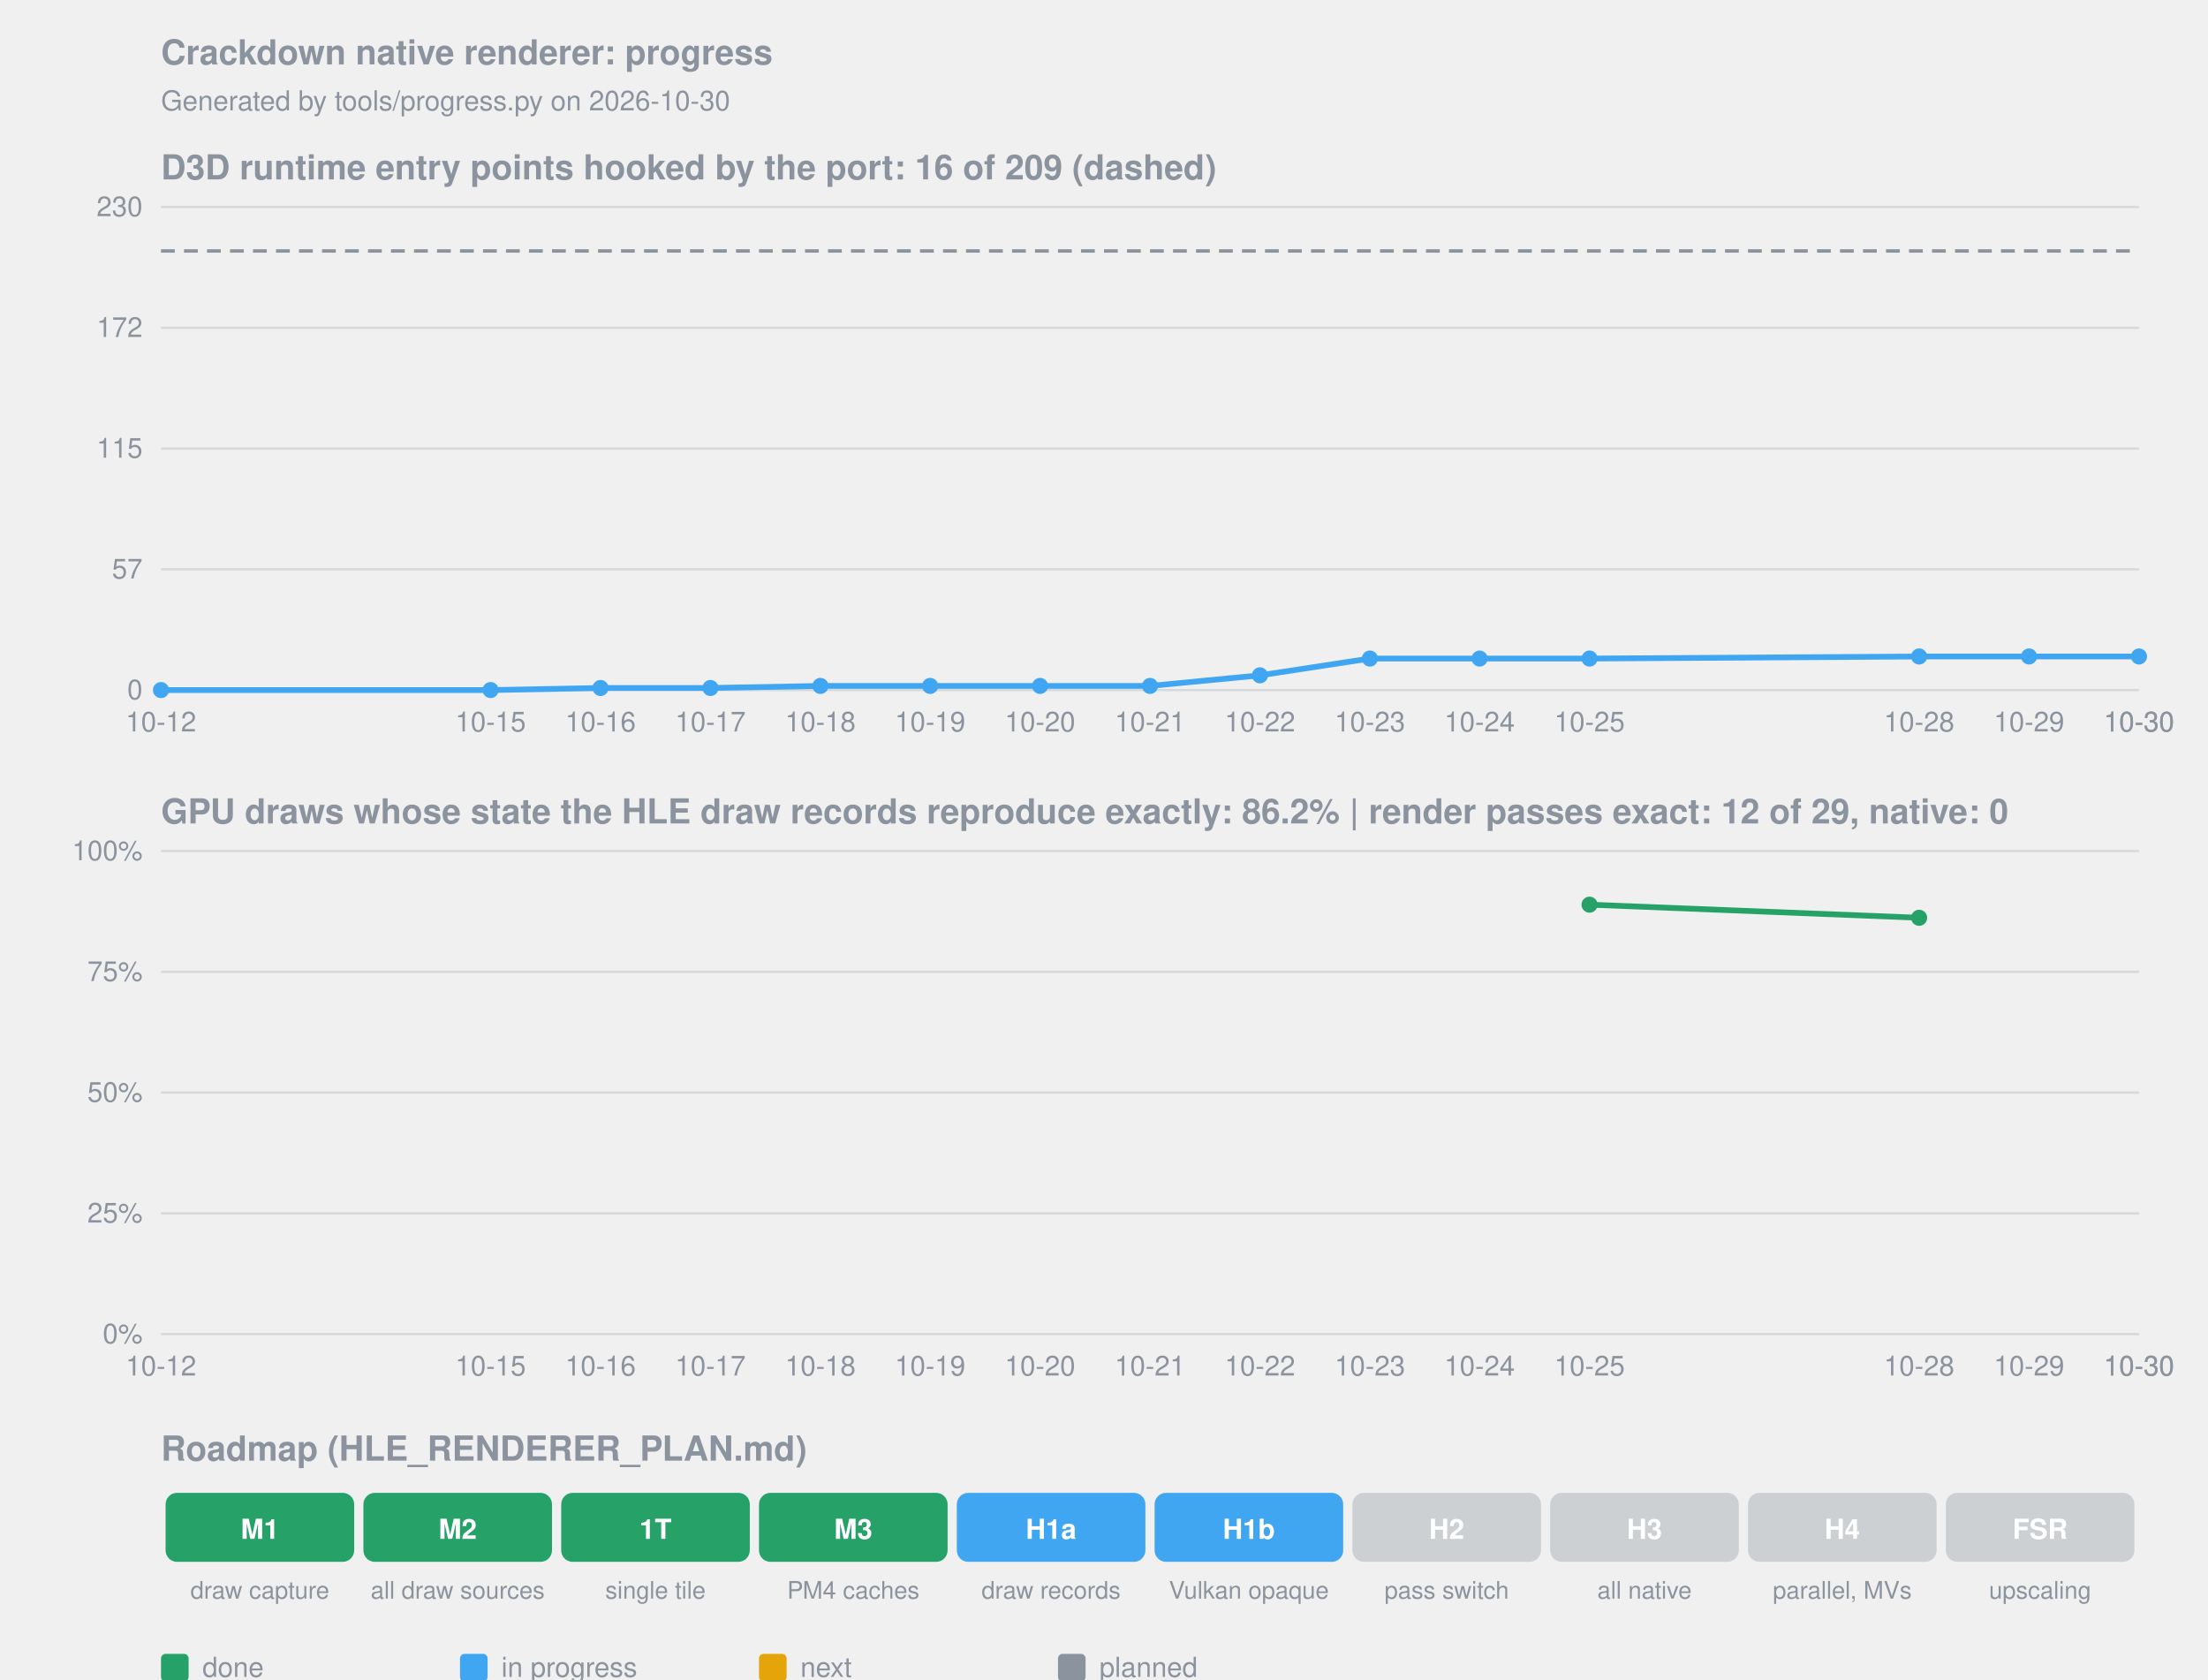
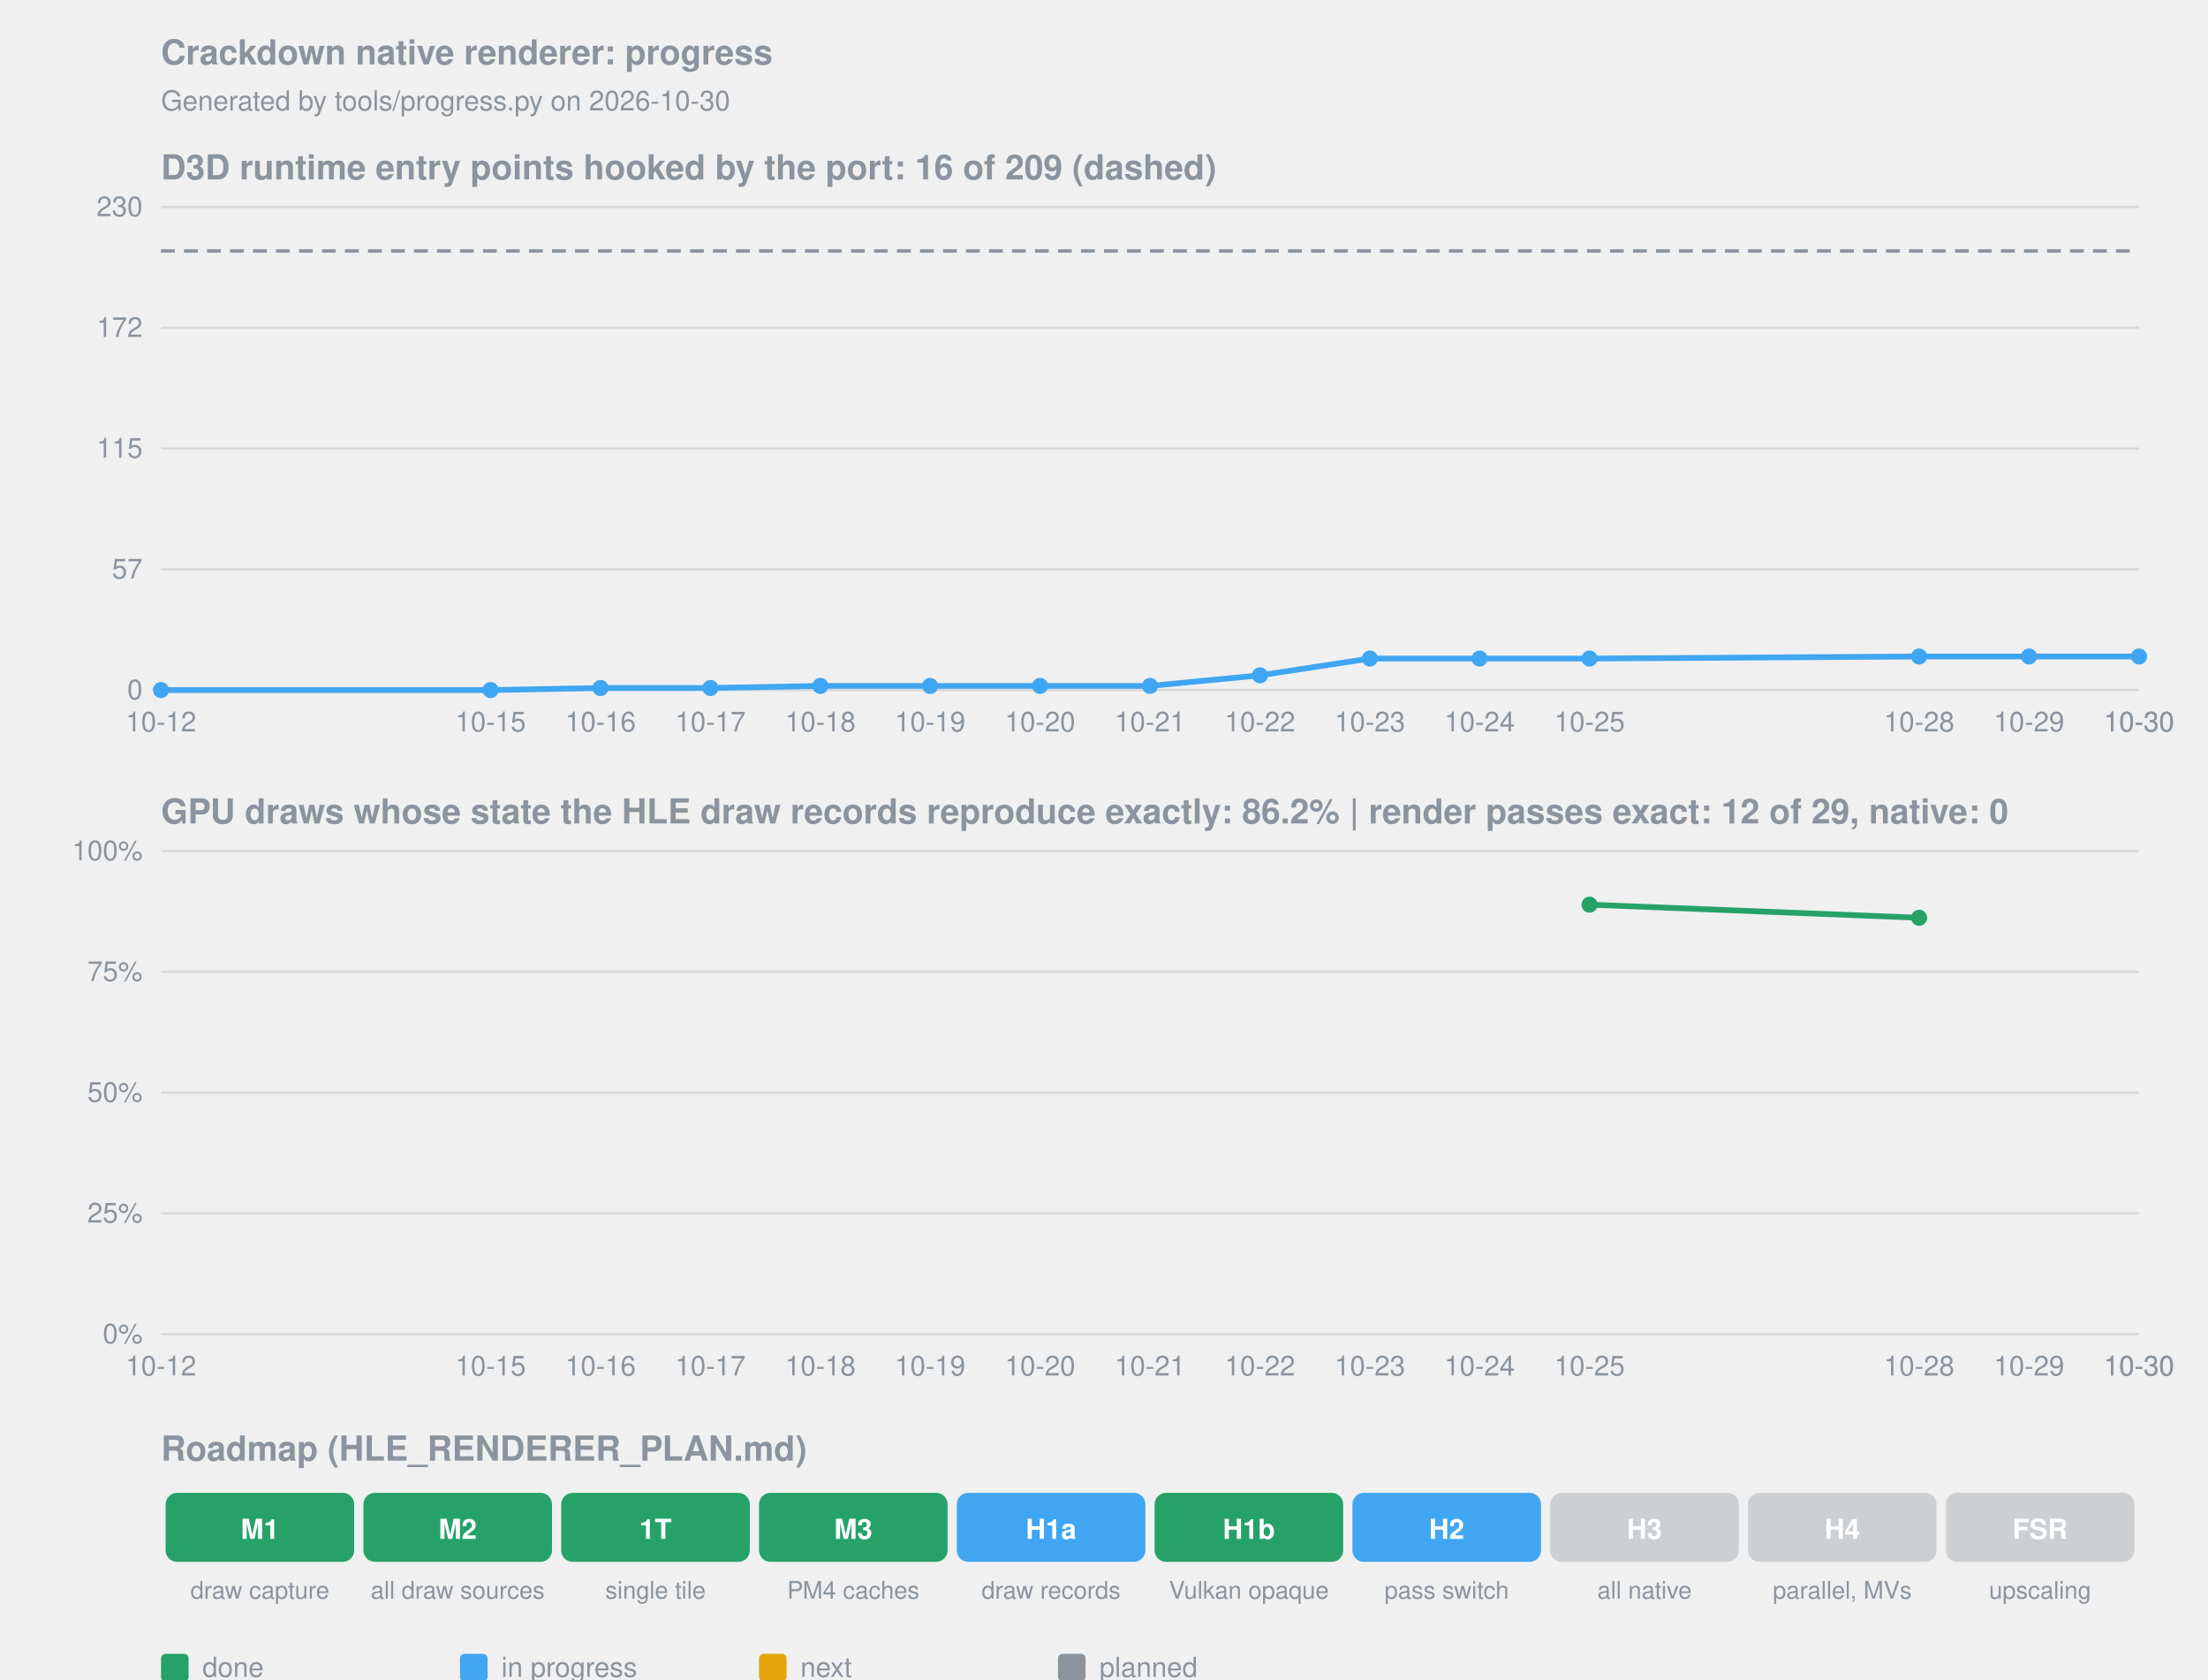
<svg xmlns="http://www.w3.org/2000/svg" width="960" height="730" viewBox="0 0 960 730" font-family="Segoe UI, Helvetica, Arial, sans-serif" font-size="12">
  <style>.t{fill:#8b949e}.h{fill:#8b949e;font-size:15px;font-weight:600}.g{stroke:#8b949e;stroke-opacity:.25}.a{fill:none;stroke:#40a6f2;stroke-width:2.5}.d{fill:none;stroke:#8b949e;stroke-width:1.5;stroke-dasharray:6 4}.m{fill:none;stroke:#26a269;stroke-width:2.5}</style>
  <text class="h" x="70" y="28">Crackdown native renderer: progress</text>
  <text class="t" x="70" y="48">Generated by tools/progress.py on 2026-10-30</text>
  <text class="h" x="70" y="78">D3D runtime entry points hooked by the port: 16 of 209 (dashed)</text>
  <line class="g" x1="70" x2="930" y1="300.0" y2="300.0" />
  <text class="t" x="62" y="304.0" text-anchor="end">0</text>
  <line class="g" x1="70" x2="930" y1="247.5" y2="247.5" />
  <text class="t" x="62" y="251.5" text-anchor="end">57</text>
  <line class="g" x1="70" x2="930" y1="195.0" y2="195.0" />
  <text class="t" x="62" y="199.0" text-anchor="end">115</text>
  <line class="g" x1="70" x2="930" y1="142.5" y2="142.5" />
  <text class="t" x="62" y="146.5" text-anchor="end">172</text>
  <line class="g" x1="70" x2="930" y1="90.0" y2="90.0" />
  <text class="t" x="62" y="94.0" text-anchor="end">230</text>
  <line class="d" x1="70" x2="930" y1="109.1" y2="109.1" />
  <polyline class="a" points="70.0,300.0 213.3,300.0 261.1,299.1 308.9,299.1 356.7,298.2 404.4,298.2 452.2,298.2 500.0,298.2 547.8,293.6 595.6,286.3 643.3,286.3 691.1,286.3 834.4,285.4 882.2,285.4 930.0,285.4" />
  <circle cx="70.0" cy="300.0" r="3.5" fill="#40a6f2" />
  <circle cx="213.3" cy="300.0" r="3.5" fill="#40a6f2" />
  <circle cx="261.1" cy="299.1" r="3.5" fill="#40a6f2" />
  <circle cx="308.9" cy="299.1" r="3.5" fill="#40a6f2" />
  <circle cx="356.7" cy="298.2" r="3.5" fill="#40a6f2" />
  <circle cx="404.4" cy="298.2" r="3.5" fill="#40a6f2" />
  <circle cx="452.2" cy="298.2" r="3.5" fill="#40a6f2" />
  <circle cx="500.0" cy="298.2" r="3.5" fill="#40a6f2" />
  <circle cx="547.8" cy="293.6" r="3.5" fill="#40a6f2" />
  <circle cx="595.6" cy="286.3" r="3.5" fill="#40a6f2" />
  <circle cx="643.3" cy="286.3" r="3.5" fill="#40a6f2" />
  <circle cx="691.1" cy="286.3" r="3.5" fill="#40a6f2" />
  <circle cx="834.4" cy="285.4" r="3.5" fill="#40a6f2" />
  <circle cx="882.2" cy="285.4" r="3.5" fill="#40a6f2" />
  <circle cx="930.0" cy="285.4" r="3.5" fill="#40a6f2" />
  <text class="t" x="70.0" y="318" text-anchor="middle">10-12</text>
  <text class="t" x="213.3" y="318" text-anchor="middle">10-15</text>
  <text class="t" x="261.1" y="318" text-anchor="middle">10-16</text>
  <text class="t" x="308.9" y="318" text-anchor="middle">10-17</text>
  <text class="t" x="356.7" y="318" text-anchor="middle">10-18</text>
  <text class="t" x="404.4" y="318" text-anchor="middle">10-19</text>
  <text class="t" x="452.2" y="318" text-anchor="middle">10-20</text>
  <text class="t" x="500.0" y="318" text-anchor="middle">10-21</text>
  <text class="t" x="547.8" y="318" text-anchor="middle">10-22</text>
  <text class="t" x="595.6" y="318" text-anchor="middle">10-23</text>
  <text class="t" x="643.3" y="318" text-anchor="middle">10-24</text>
  <text class="t" x="691.1" y="318" text-anchor="middle">10-25</text>
  <text class="t" x="834.4" y="318" text-anchor="middle">10-28</text>
  <text class="t" x="882.2" y="318" text-anchor="middle">10-29</text>
  <text class="t" x="930.0" y="318" text-anchor="middle">10-30</text>
  <text class="t" x="930.0" y="318" text-anchor="middle">10-30</text>
  <text class="h" x="70" y="358">GPU draws whose state the HLE draw records reproduce exactly: 86.2%  |  render passes exact: 12 of 29, native: 0</text>
  <line class="g" x1="70" x2="930" y1="580.0" y2="580.0" />
  <text class="t" x="62" y="584.0" text-anchor="end">0%</text>
  <line class="g" x1="70" x2="930" y1="527.5" y2="527.5" />
  <text class="t" x="62" y="531.5" text-anchor="end">25%</text>
  <line class="g" x1="70" x2="930" y1="475.0" y2="475.0" />
  <text class="t" x="62" y="479.0" text-anchor="end">50%</text>
  <line class="g" x1="70" x2="930" y1="422.5" y2="422.5" />
  <text class="t" x="62" y="426.5" text-anchor="end">75%</text>
  <line class="g" x1="70" x2="930" y1="370.0" y2="370.0" />
  <text class="t" x="62" y="374.0" text-anchor="end">100%</text>
  <polyline class="m" points="691.1,393.3 834.4,399.0" />
  <circle cx="691.1" cy="393.3" r="3.5" fill="#26a269" />
  <circle cx="834.4" cy="399.0" r="3.5" fill="#26a269" />
  <text class="t" x="70.0" y="598" text-anchor="middle">10-12</text>
  <text class="t" x="213.3" y="598" text-anchor="middle">10-15</text>
  <text class="t" x="261.1" y="598" text-anchor="middle">10-16</text>
  <text class="t" x="308.9" y="598" text-anchor="middle">10-17</text>
  <text class="t" x="356.7" y="598" text-anchor="middle">10-18</text>
  <text class="t" x="404.4" y="598" text-anchor="middle">10-19</text>
  <text class="t" x="452.2" y="598" text-anchor="middle">10-20</text>
  <text class="t" x="500.0" y="598" text-anchor="middle">10-21</text>
  <text class="t" x="547.8" y="598" text-anchor="middle">10-22</text>
  <text class="t" x="595.6" y="598" text-anchor="middle">10-23</text>
  <text class="t" x="643.3" y="598" text-anchor="middle">10-24</text>
  <text class="t" x="691.1" y="598" text-anchor="middle">10-25</text>
  <text class="t" x="834.4" y="598" text-anchor="middle">10-28</text>
  <text class="t" x="882.2" y="598" text-anchor="middle">10-29</text>
  <text class="t" x="930.0" y="598" text-anchor="middle">10-30</text>
  <text class="t" x="930.0" y="598" text-anchor="middle">10-30</text>
  <text class="h" x="70" y="635">Roadmap (HLE_RENDERER_PLAN.md)</text>
  <rect x="72.0" y="649" width="82.0" height="30" rx="5" fill="#26a269" fill-opacity="1" />
  <text x="113.0" y="669" text-anchor="middle" fill="#ffffff" font-weight="600">M1</text>
  <text class="t" x="113.0" y="695" text-anchor="middle" font-size="10.5">draw capture</text>
  <rect x="158.0" y="649" width="82.0" height="30" rx="5" fill="#26a269" fill-opacity="1" />
  <text x="199.0" y="669" text-anchor="middle" fill="#ffffff" font-weight="600">M2</text>
  <text class="t" x="199.0" y="695" text-anchor="middle" font-size="10.5">all draw sources</text>
  <rect x="244.0" y="649" width="82.0" height="30" rx="5" fill="#26a269" fill-opacity="1" />
  <text x="285.0" y="669" text-anchor="middle" fill="#ffffff" font-weight="600">1T</text>
  <text class="t" x="285.0" y="695" text-anchor="middle" font-size="10.5">single tile</text>
  <rect x="330.0" y="649" width="82.0" height="30" rx="5" fill="#26a269" fill-opacity="1" />
  <text x="371.0" y="669" text-anchor="middle" fill="#ffffff" font-weight="600">M3</text>
  <text class="t" x="371.0" y="695" text-anchor="middle" font-size="10.5">PM4 caches</text>
  <rect x="416.0" y="649" width="82.0" height="30" rx="5" fill="#40a6f2" fill-opacity="1" />
  <text x="457.0" y="669" text-anchor="middle" fill="#ffffff" font-weight="600">H1a</text>
  <text class="t" x="457.0" y="695" text-anchor="middle" font-size="10.5">draw records</text>
-   <rect x="502.0" y="649" width="82.0" height="30" rx="5" fill="#40a6f2" fill-opacity="1" />
+   <rect x="502.0" y="649" width="82.0" height="30" rx="5" fill="#26a269" fill-opacity="1" />
  <text x="543.0" y="669" text-anchor="middle" fill="#ffffff" font-weight="600">H1b</text>
  <text class="t" x="543.0" y="695" text-anchor="middle" font-size="10.5">Vulkan opaque</text>
-   <rect x="588.0" y="649" width="82.0" height="30" rx="5" fill="#8b949e" fill-opacity=".35" />
+   <rect x="588.0" y="649" width="82.0" height="30" rx="5" fill="#40a6f2" fill-opacity="1" />
  <text x="629.0" y="669" text-anchor="middle" fill="#ffffff" font-weight="600">H2</text>
  <text class="t" x="629.0" y="695" text-anchor="middle" font-size="10.5">pass switch</text>
  <rect x="674.0" y="649" width="82.0" height="30" rx="5" fill="#8b949e" fill-opacity=".35" />
  <text x="715.0" y="669" text-anchor="middle" fill="#ffffff" font-weight="600">H3</text>
  <text class="t" x="715.0" y="695" text-anchor="middle" font-size="10.5">all native</text>
  <rect x="760.0" y="649" width="82.0" height="30" rx="5" fill="#8b949e" fill-opacity=".35" />
  <text x="801.0" y="669" text-anchor="middle" fill="#ffffff" font-weight="600">H4</text>
  <text class="t" x="801.0" y="695" text-anchor="middle" font-size="10.5">parallel, MVs</text>
  <rect x="846.0" y="649" width="82.0" height="30" rx="5" fill="#8b949e" fill-opacity=".35" />
  <text x="887.0" y="669" text-anchor="middle" fill="#ffffff" font-weight="600">FSR</text>
  <text class="t" x="887.0" y="695" text-anchor="middle" font-size="10.5">upscaling</text>
  <rect x="70" y="719" width="12" height="12" rx="2" fill="#26a269" />
  <text class="t" x="88" y="729">done</text>
  <rect x="200" y="719" width="12" height="12" rx="2" fill="#40a6f2" />
  <text class="t" x="218" y="729">in progress</text>
  <rect x="330" y="719" width="12" height="12" rx="2" fill="#e5a50a" />
  <text class="t" x="348" y="729">next</text>
  <rect x="460" y="719" width="12" height="12" rx="2" fill="#8b949e" />
  <text class="t" x="478" y="729">planned</text>
</svg>
